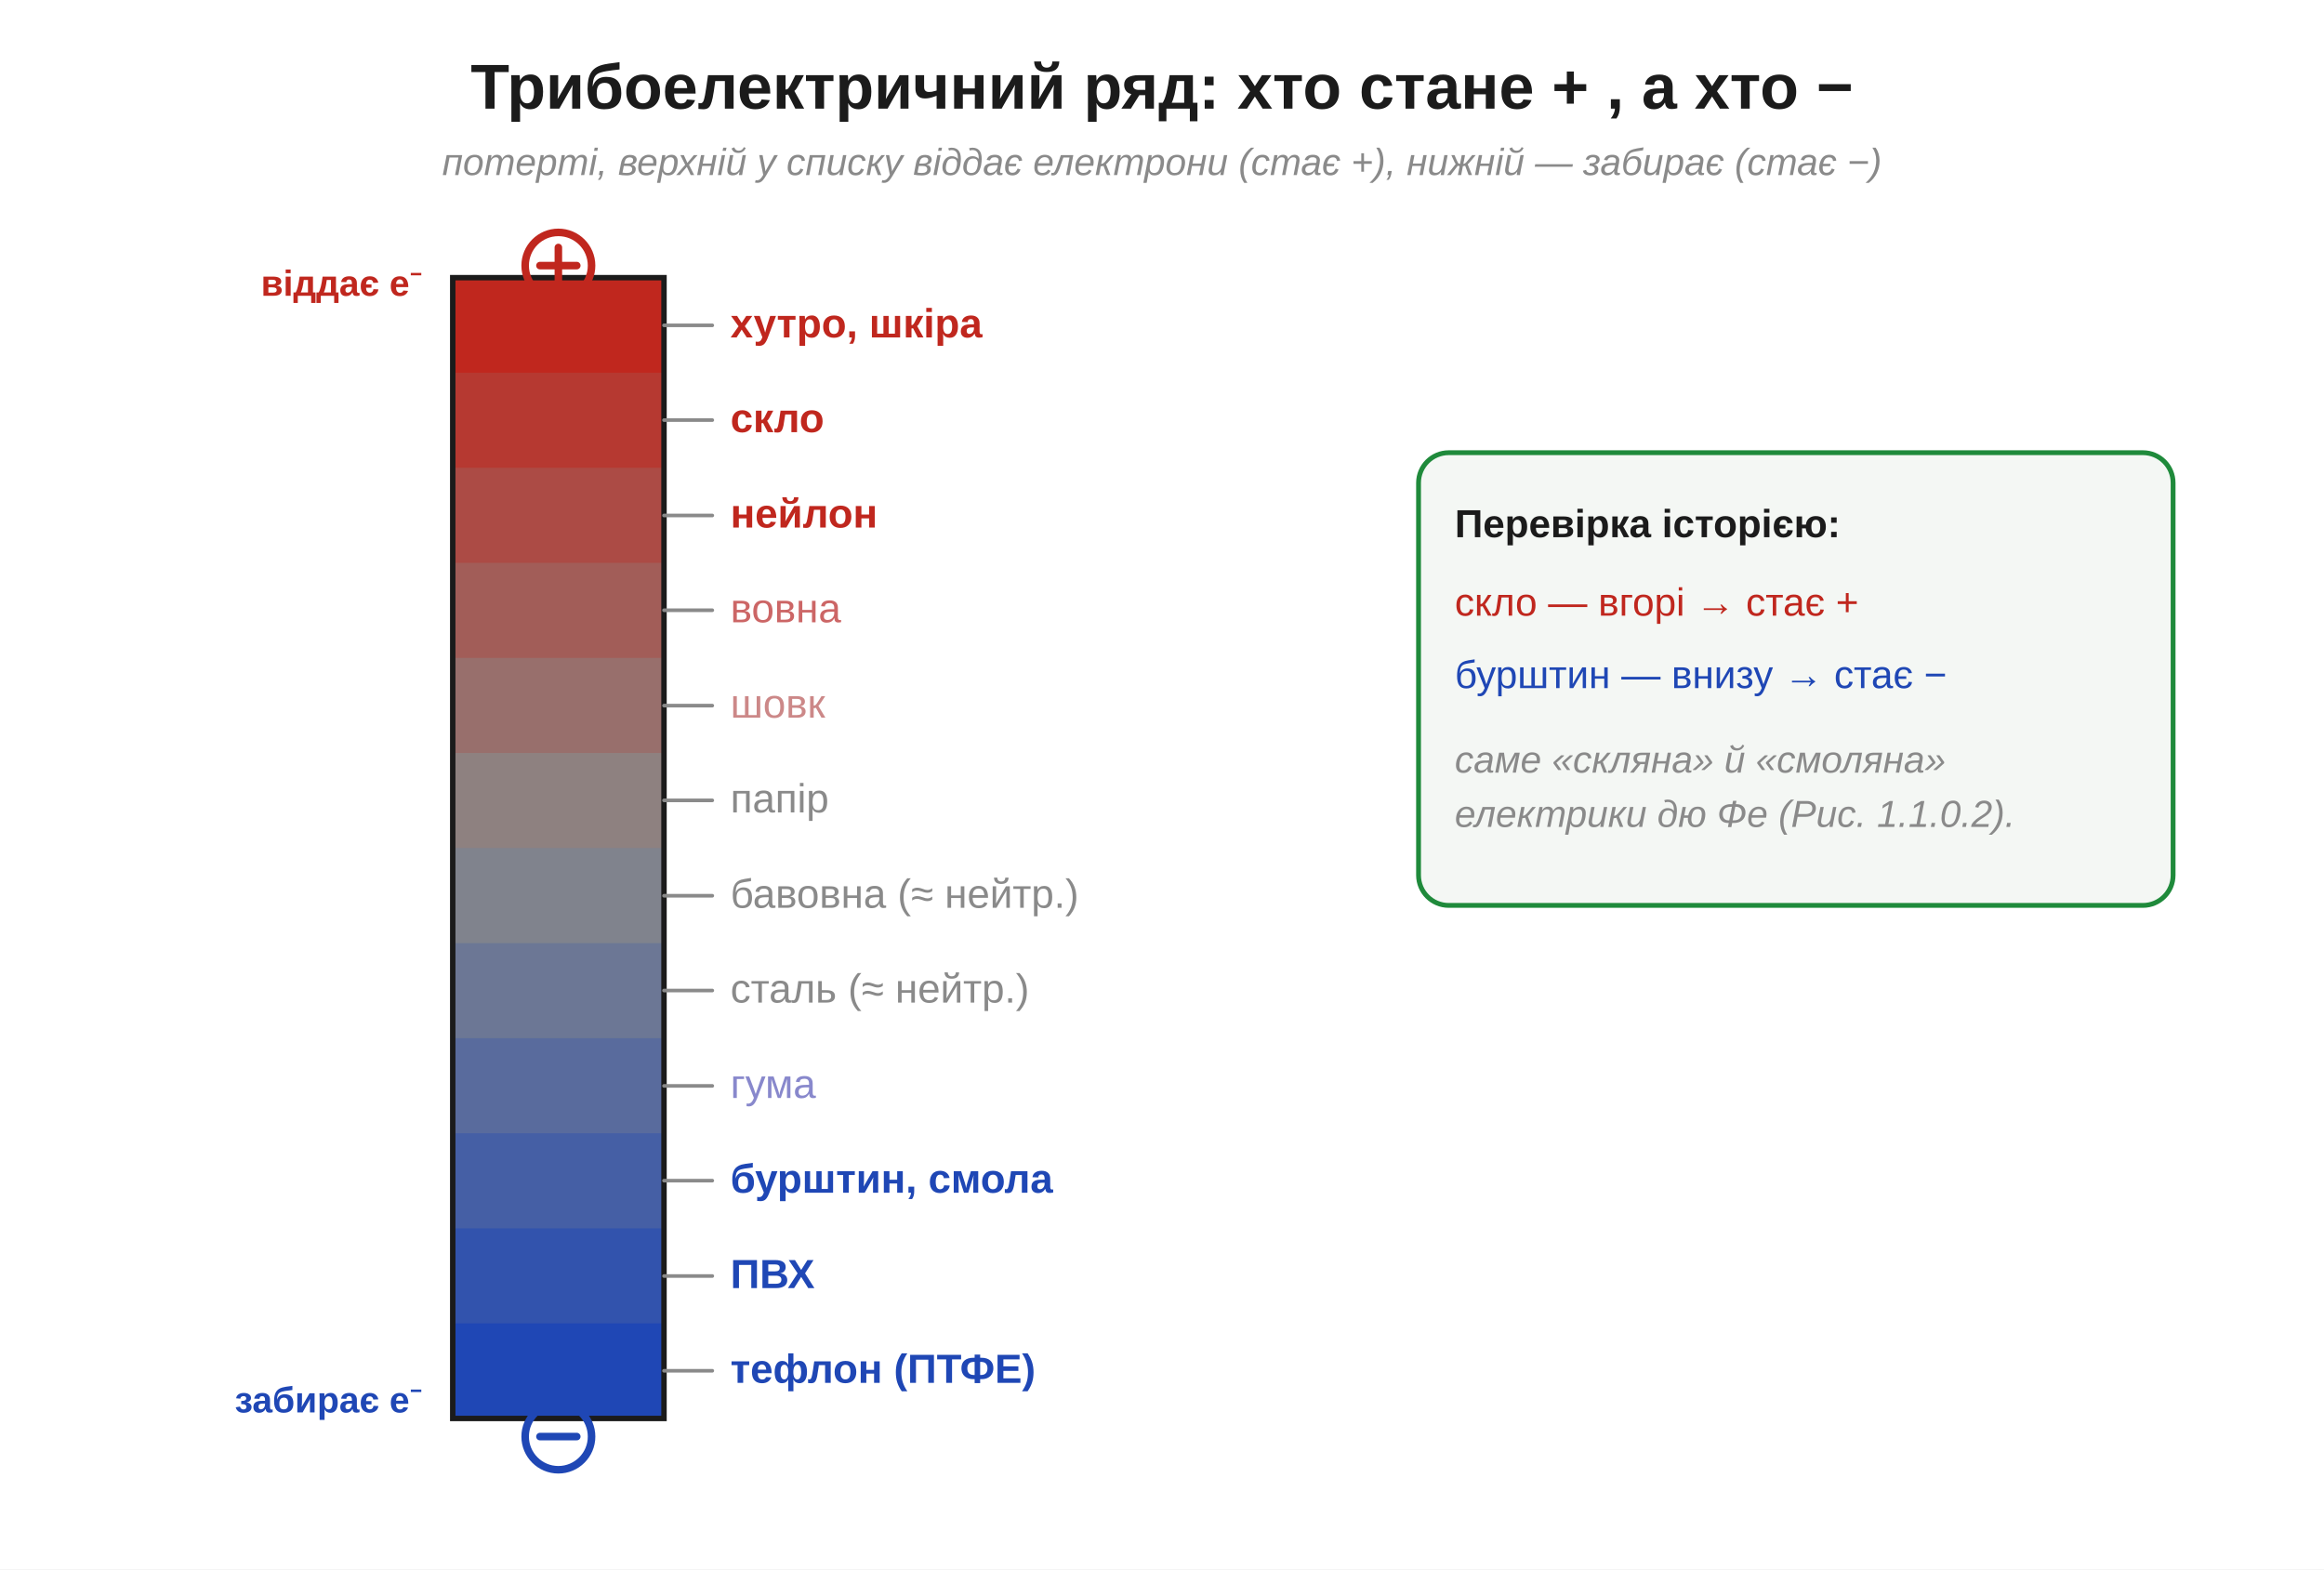
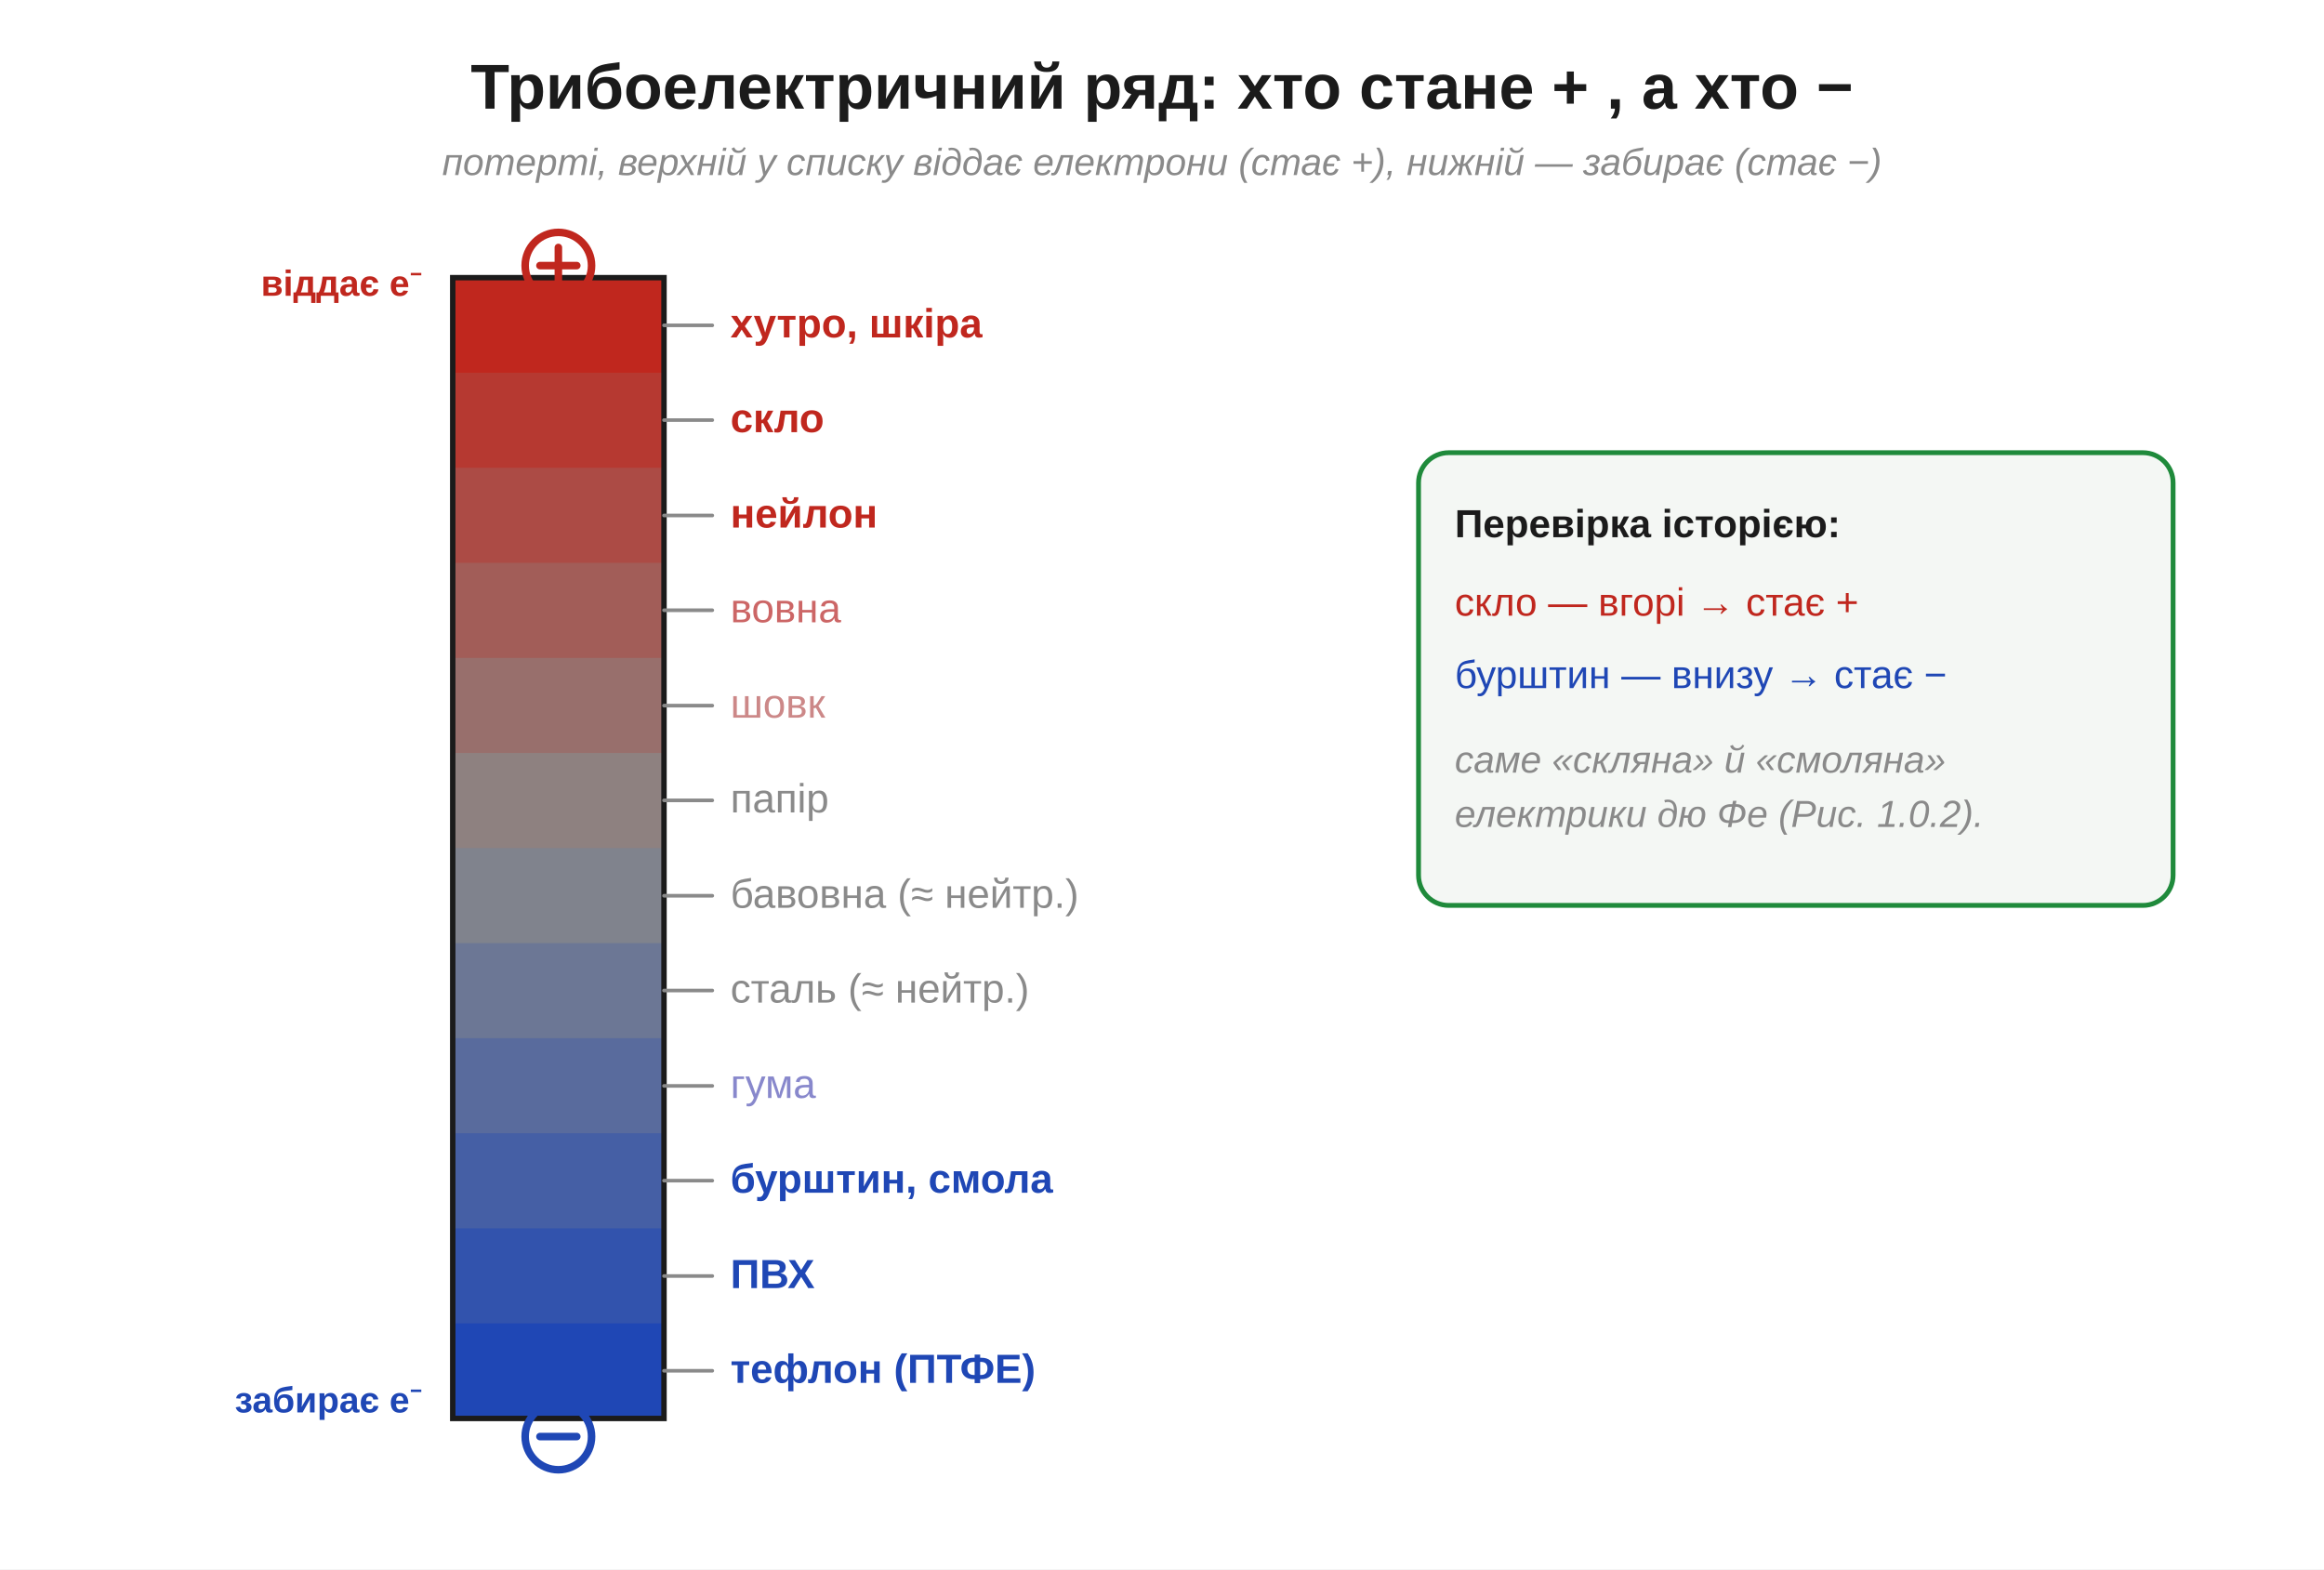
<svg xmlns="http://www.w3.org/2000/svg" width="770" height="520" viewBox="0 0 770 520">
  <rect width="770" height="520" fill="#ffffff" />
  <defs>
    <marker id="aInk" markerWidth="11" markerHeight="11" refX="8" refY="3.2" orient="auto" markerUnits="strokeWidth">
      <path d="M0,0 L8.5,3.2 L0,6.4 Z" fill="#1b1b1b" />
    </marker>
    <marker id="aRed" markerWidth="11" markerHeight="11" refX="8" refY="3.2" orient="auto" markerUnits="strokeWidth">
      <path d="M0,0 L8.5,3.2 L0,6.4 Z" fill="#c0271e" />
    </marker>
    <marker id="aBlue" markerWidth="11" markerHeight="11" refX="8" refY="3.2" orient="auto" markerUnits="strokeWidth">
      <path d="M0,0 L8.5,3.2 L0,6.4 Z" fill="#1f47b5" />
    </marker>
    <marker id="aGreen" markerWidth="11" markerHeight="11" refX="8" refY="3.2" orient="auto" markerUnits="strokeWidth">
      <path d="M0,0 L8.5,3.2 L0,6.4 Z" fill="#1f8a3b" />
    </marker>
  </defs>
  <text x="385.0" y="36.0" font-family="Segoe UI, Arial, Helvetica, sans-serif" font-size="21" fill="#1b1b1b" text-anchor="middle" font-weight="bold" font-style="normal">Трибоелектричний ряд: хто стане + , а хто −</text>
  <text x="385.0" y="58.0" font-family="Segoe UI, Arial, Helvetica, sans-serif" font-size="12.5" fill="#8a8a8a" text-anchor="middle" font-weight="normal" font-style="italic">потерті, верхній у списку віддає електрони (стає +), нижній — забирає (стає −)</text>
  <rect x="150.0" y="92.0" width="70.0" height="32.1" rx="0" fill="rgb(192,39,30)" stroke="none" stroke-width="0" />
  <rect x="150.0" y="123.5" width="70.0" height="32.1" rx="0" fill="rgb(182,57,49)" stroke="none" stroke-width="0" />
  <rect x="150.0" y="155.0" width="70.0" height="32.1" rx="0" fill="rgb(172,75,69)" stroke="none" stroke-width="0" />
  <rect x="150.0" y="186.5" width="70.0" height="32.1" rx="0" fill="rgb(162,93,88)" stroke="none" stroke-width="0" />
  <rect x="150.0" y="218.0" width="70.0" height="32.1" rx="0" fill="rgb(152,111,108)" stroke="none" stroke-width="0" />
  <rect x="150.0" y="249.5" width="70.0" height="32.1" rx="0" fill="rgb(142,129,128)" stroke="none" stroke-width="0" />
  <rect x="150.0" y="281.0" width="70.0" height="32.1" rx="0" fill="rgb(128,131,141)" stroke="none" stroke-width="0" />
  <rect x="150.0" y="312.5" width="70.0" height="32.1" rx="0" fill="rgb(108,119,149)" stroke="none" stroke-width="0" />
  <rect x="150.0" y="344.0" width="70.0" height="32.1" rx="0" fill="rgb(89,107,157)" stroke="none" stroke-width="0" />
  <rect x="150.0" y="375.5" width="70.0" height="32.1" rx="0" fill="rgb(69,95,165)" stroke="none" stroke-width="0" />
  <rect x="150.0" y="407.0" width="70.0" height="32.1" rx="0" fill="rgb(50,83,173)" stroke="none" stroke-width="0" />
  <rect x="150.0" y="438.5" width="70.0" height="32.1" rx="0" fill="rgb(31,71,181)" stroke="none" stroke-width="0" />
  <rect x="150.0" y="92.0" width="70.0" height="378.0" rx="0" fill="none" stroke="#1b1b1b" stroke-width="1.8" />
  <circle cx="185.0" cy="88.0" r="11.0" fill="none" stroke="#c0271e" stroke-width="2.5" />
  <line x1="178.9" y1="88.0" x2="191.1" y2="88.0" stroke="#c0271e" stroke-width="2.5" stroke-linecap="round" />
  <line x1="185.0" y1="82.0" x2="185.0" y2="94.0" stroke="#c0271e" stroke-width="2.5" stroke-linecap="round" />
  <circle cx="185.0" cy="476.0" r="11.0" fill="none" stroke="#1f47b5" stroke-width="2.5" />
  <line x1="178.9" y1="476.0" x2="191.1" y2="476.0" stroke="#1f47b5" stroke-width="2.5" stroke-linecap="round" />
  <text x="140.0" y="98.0" font-family="Segoe UI, Arial, Helvetica, sans-serif" font-size="12" fill="#c0271e" text-anchor="end" font-weight="bold" font-style="normal">віддає e⁻</text>
  <text x="140.0" y="468.0" font-family="Segoe UI, Arial, Helvetica, sans-serif" font-size="12" fill="#1f47b5" text-anchor="end" font-weight="bold" font-style="normal">забирає e⁻</text>
  <line x1="220.0" y1="107.8" x2="236.0" y2="107.8" stroke="#8a8a8a" stroke-width="1.2" stroke-linecap="round" />
  <text x="242.0" y="111.8" font-family="Segoe UI, Arial, Helvetica, sans-serif" font-size="13.5" fill="#c0271e" text-anchor="start" font-weight="bold" font-style="normal">хутро, шкіра</text>
  <line x1="220.0" y1="139.2" x2="236.0" y2="139.2" stroke="#8a8a8a" stroke-width="1.2" stroke-linecap="round" />
  <text x="242.0" y="143.2" font-family="Segoe UI, Arial, Helvetica, sans-serif" font-size="13.5" fill="#c0271e" text-anchor="start" font-weight="bold" font-style="normal">скло</text>
  <line x1="220.0" y1="170.8" x2="236.0" y2="170.8" stroke="#8a8a8a" stroke-width="1.2" stroke-linecap="round" />
  <text x="242.0" y="174.8" font-family="Segoe UI, Arial, Helvetica, sans-serif" font-size="13.5" fill="#c0271e" text-anchor="start" font-weight="bold" font-style="normal">нейлон</text>
  <line x1="220.0" y1="202.2" x2="236.0" y2="202.2" stroke="#8a8a8a" stroke-width="1.2" stroke-linecap="round" />
  <text x="242.0" y="206.2" font-family="Segoe UI, Arial, Helvetica, sans-serif" font-size="13.5" fill="#c66" text-anchor="start" font-weight="normal" font-style="normal">вовна</text>
  <line x1="220.0" y1="233.8" x2="236.0" y2="233.8" stroke="#8a8a8a" stroke-width="1.2" stroke-linecap="round" />
  <text x="242.0" y="237.8" font-family="Segoe UI, Arial, Helvetica, sans-serif" font-size="13.5" fill="#c88" text-anchor="start" font-weight="normal" font-style="normal">шовк</text>
  <line x1="220.0" y1="265.2" x2="236.0" y2="265.2" stroke="#8a8a8a" stroke-width="1.2" stroke-linecap="round" />
  <text x="242.0" y="269.2" font-family="Segoe UI, Arial, Helvetica, sans-serif" font-size="13.5" fill="#8a8a8a" text-anchor="start" font-weight="normal" font-style="normal">папір</text>
  <line x1="220.0" y1="296.8" x2="236.0" y2="296.8" stroke="#8a8a8a" stroke-width="1.2" stroke-linecap="round" />
  <text x="242.0" y="300.8" font-family="Segoe UI, Arial, Helvetica, sans-serif" font-size="13.5" fill="#8a8a8a" text-anchor="start" font-weight="normal" font-style="normal">бавовна (≈ нейтр.)</text>
  <line x1="220.0" y1="328.2" x2="236.0" y2="328.2" stroke="#8a8a8a" stroke-width="1.2" stroke-linecap="round" />
  <text x="242.0" y="332.2" font-family="Segoe UI, Arial, Helvetica, sans-serif" font-size="13.5" fill="#8a8a8a" text-anchor="start" font-weight="normal" font-style="normal">сталь (≈ нейтр.)</text>
  <line x1="220.0" y1="359.8" x2="236.0" y2="359.8" stroke="#8a8a8a" stroke-width="1.2" stroke-linecap="round" />
  <text x="242.0" y="363.8" font-family="Segoe UI, Arial, Helvetica, sans-serif" font-size="13.5" fill="#88c" text-anchor="start" font-weight="normal" font-style="normal">гума</text>
  <line x1="220.0" y1="391.2" x2="236.0" y2="391.2" stroke="#8a8a8a" stroke-width="1.2" stroke-linecap="round" />
  <text x="242.0" y="395.2" font-family="Segoe UI, Arial, Helvetica, sans-serif" font-size="13.5" fill="#1f47b5" text-anchor="start" font-weight="bold" font-style="normal">бурштин, смола</text>
  <line x1="220.0" y1="422.8" x2="236.0" y2="422.8" stroke="#8a8a8a" stroke-width="1.2" stroke-linecap="round" />
  <text x="242.0" y="426.8" font-family="Segoe UI, Arial, Helvetica, sans-serif" font-size="13.5" fill="#1f47b5" text-anchor="start" font-weight="bold" font-style="normal">ПВХ</text>
  <line x1="220.0" y1="454.2" x2="236.0" y2="454.2" stroke="#8a8a8a" stroke-width="1.2" stroke-linecap="round" />
  <text x="242.0" y="458.2" font-family="Segoe UI, Arial, Helvetica, sans-serif" font-size="13.5" fill="#1f47b5" text-anchor="start" font-weight="bold" font-style="normal">тефлон (ПТФЕ)</text>
  <rect x="470.0" y="150.0" width="250.0" height="150.0" rx="10" fill="#f4f7f4" stroke="#1f8a3b" stroke-width="1.6" />
  <text x="482.0" y="178.0" font-family="Segoe UI, Arial, Helvetica, sans-serif" font-size="13" fill="#1b1b1b" text-anchor="start" font-weight="bold" font-style="normal">Перевірка історією:</text>
  <text x="482.0" y="204.0" font-family="Segoe UI, Arial, Helvetica, sans-serif" font-size="13" fill="#c0271e" text-anchor="start" font-weight="normal" font-style="normal">скло — вгорі → стає +</text>
  <text x="482.0" y="228.0" font-family="Segoe UI, Arial, Helvetica, sans-serif" font-size="13" fill="#1f47b5" text-anchor="start" font-weight="normal" font-style="normal">бурштин — внизу → стає −</text>
  <text x="482.0" y="256.0" font-family="Segoe UI, Arial, Helvetica, sans-serif" font-size="12.5" fill="#8a8a8a" text-anchor="start" font-weight="normal" font-style="italic">саме «скляна» й «смоляна»</text>
-   <text x="482.0" y="274.0" font-family="Segoe UI, Arial, Helvetica, sans-serif" font-size="12.5" fill="#8a8a8a" text-anchor="start" font-weight="normal" font-style="italic">електрики дю Фе (Рис. 1.1.0.2).</text>
+   <text x="482.0" y="274.0" font-family="Segoe UI, Arial, Helvetica, sans-serif" font-size="12.5" fill="#8a8a8a" text-anchor="start" font-weight="normal" font-style="italic">електрики дю Фе (Рис. 1.0.2).</text>
</svg>
